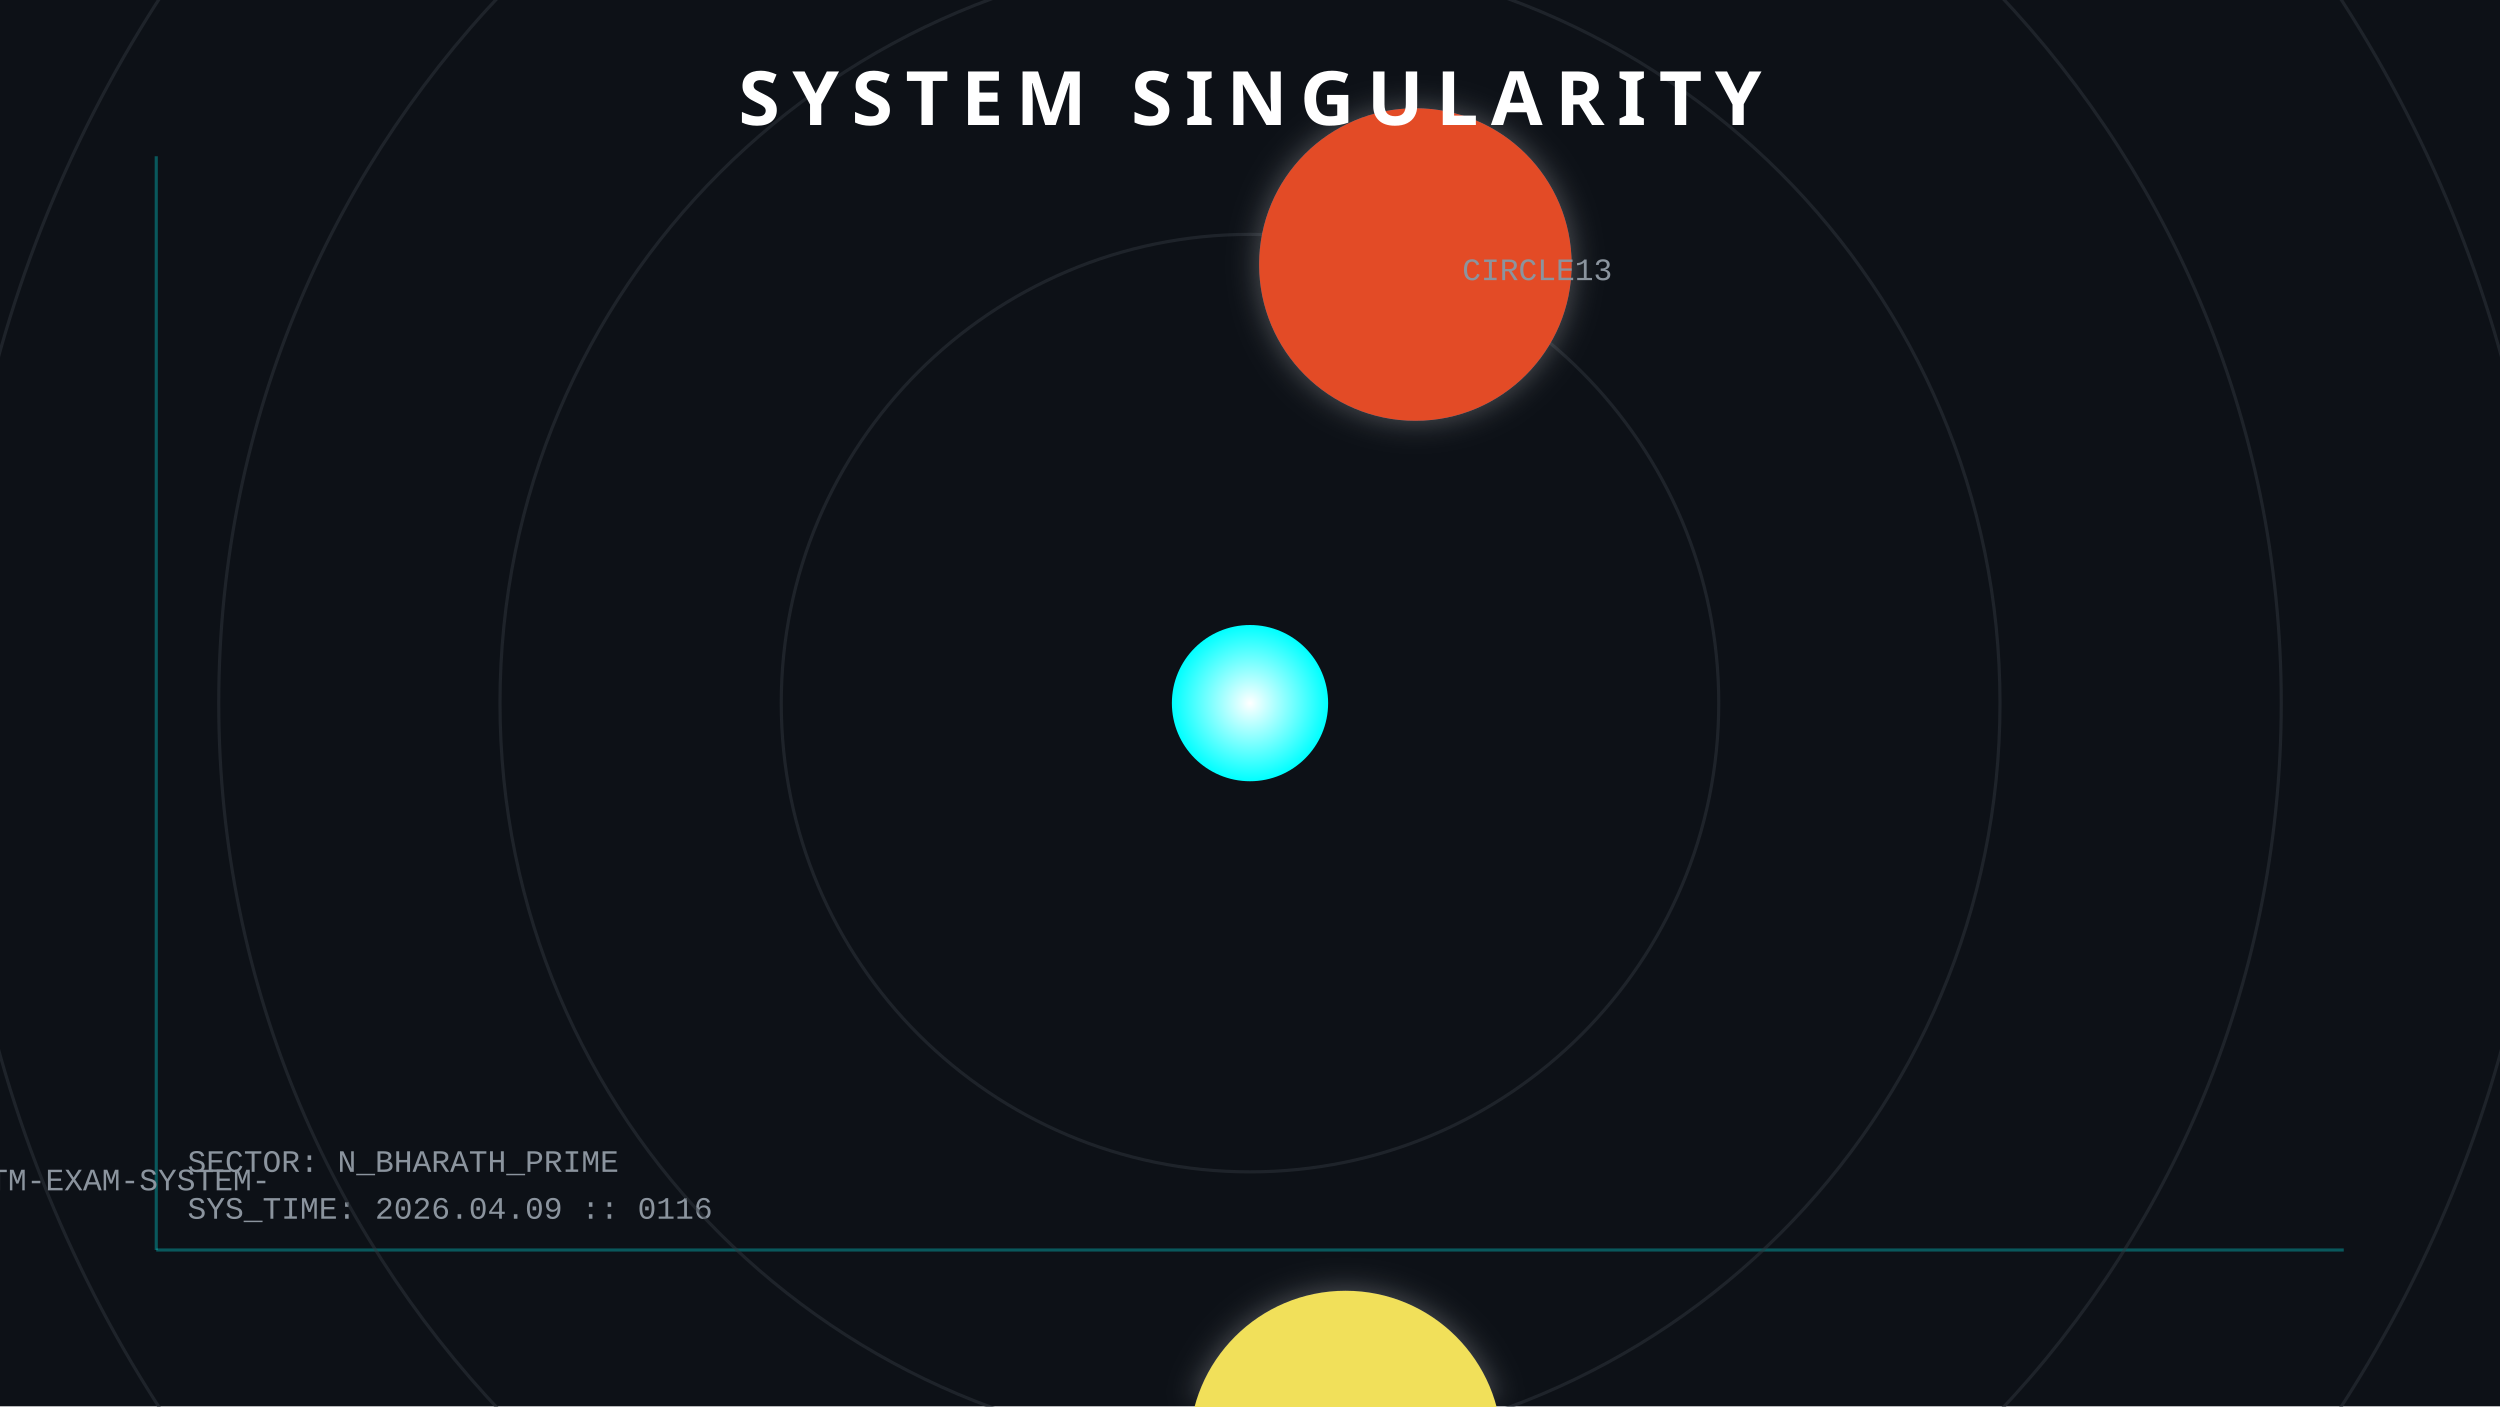
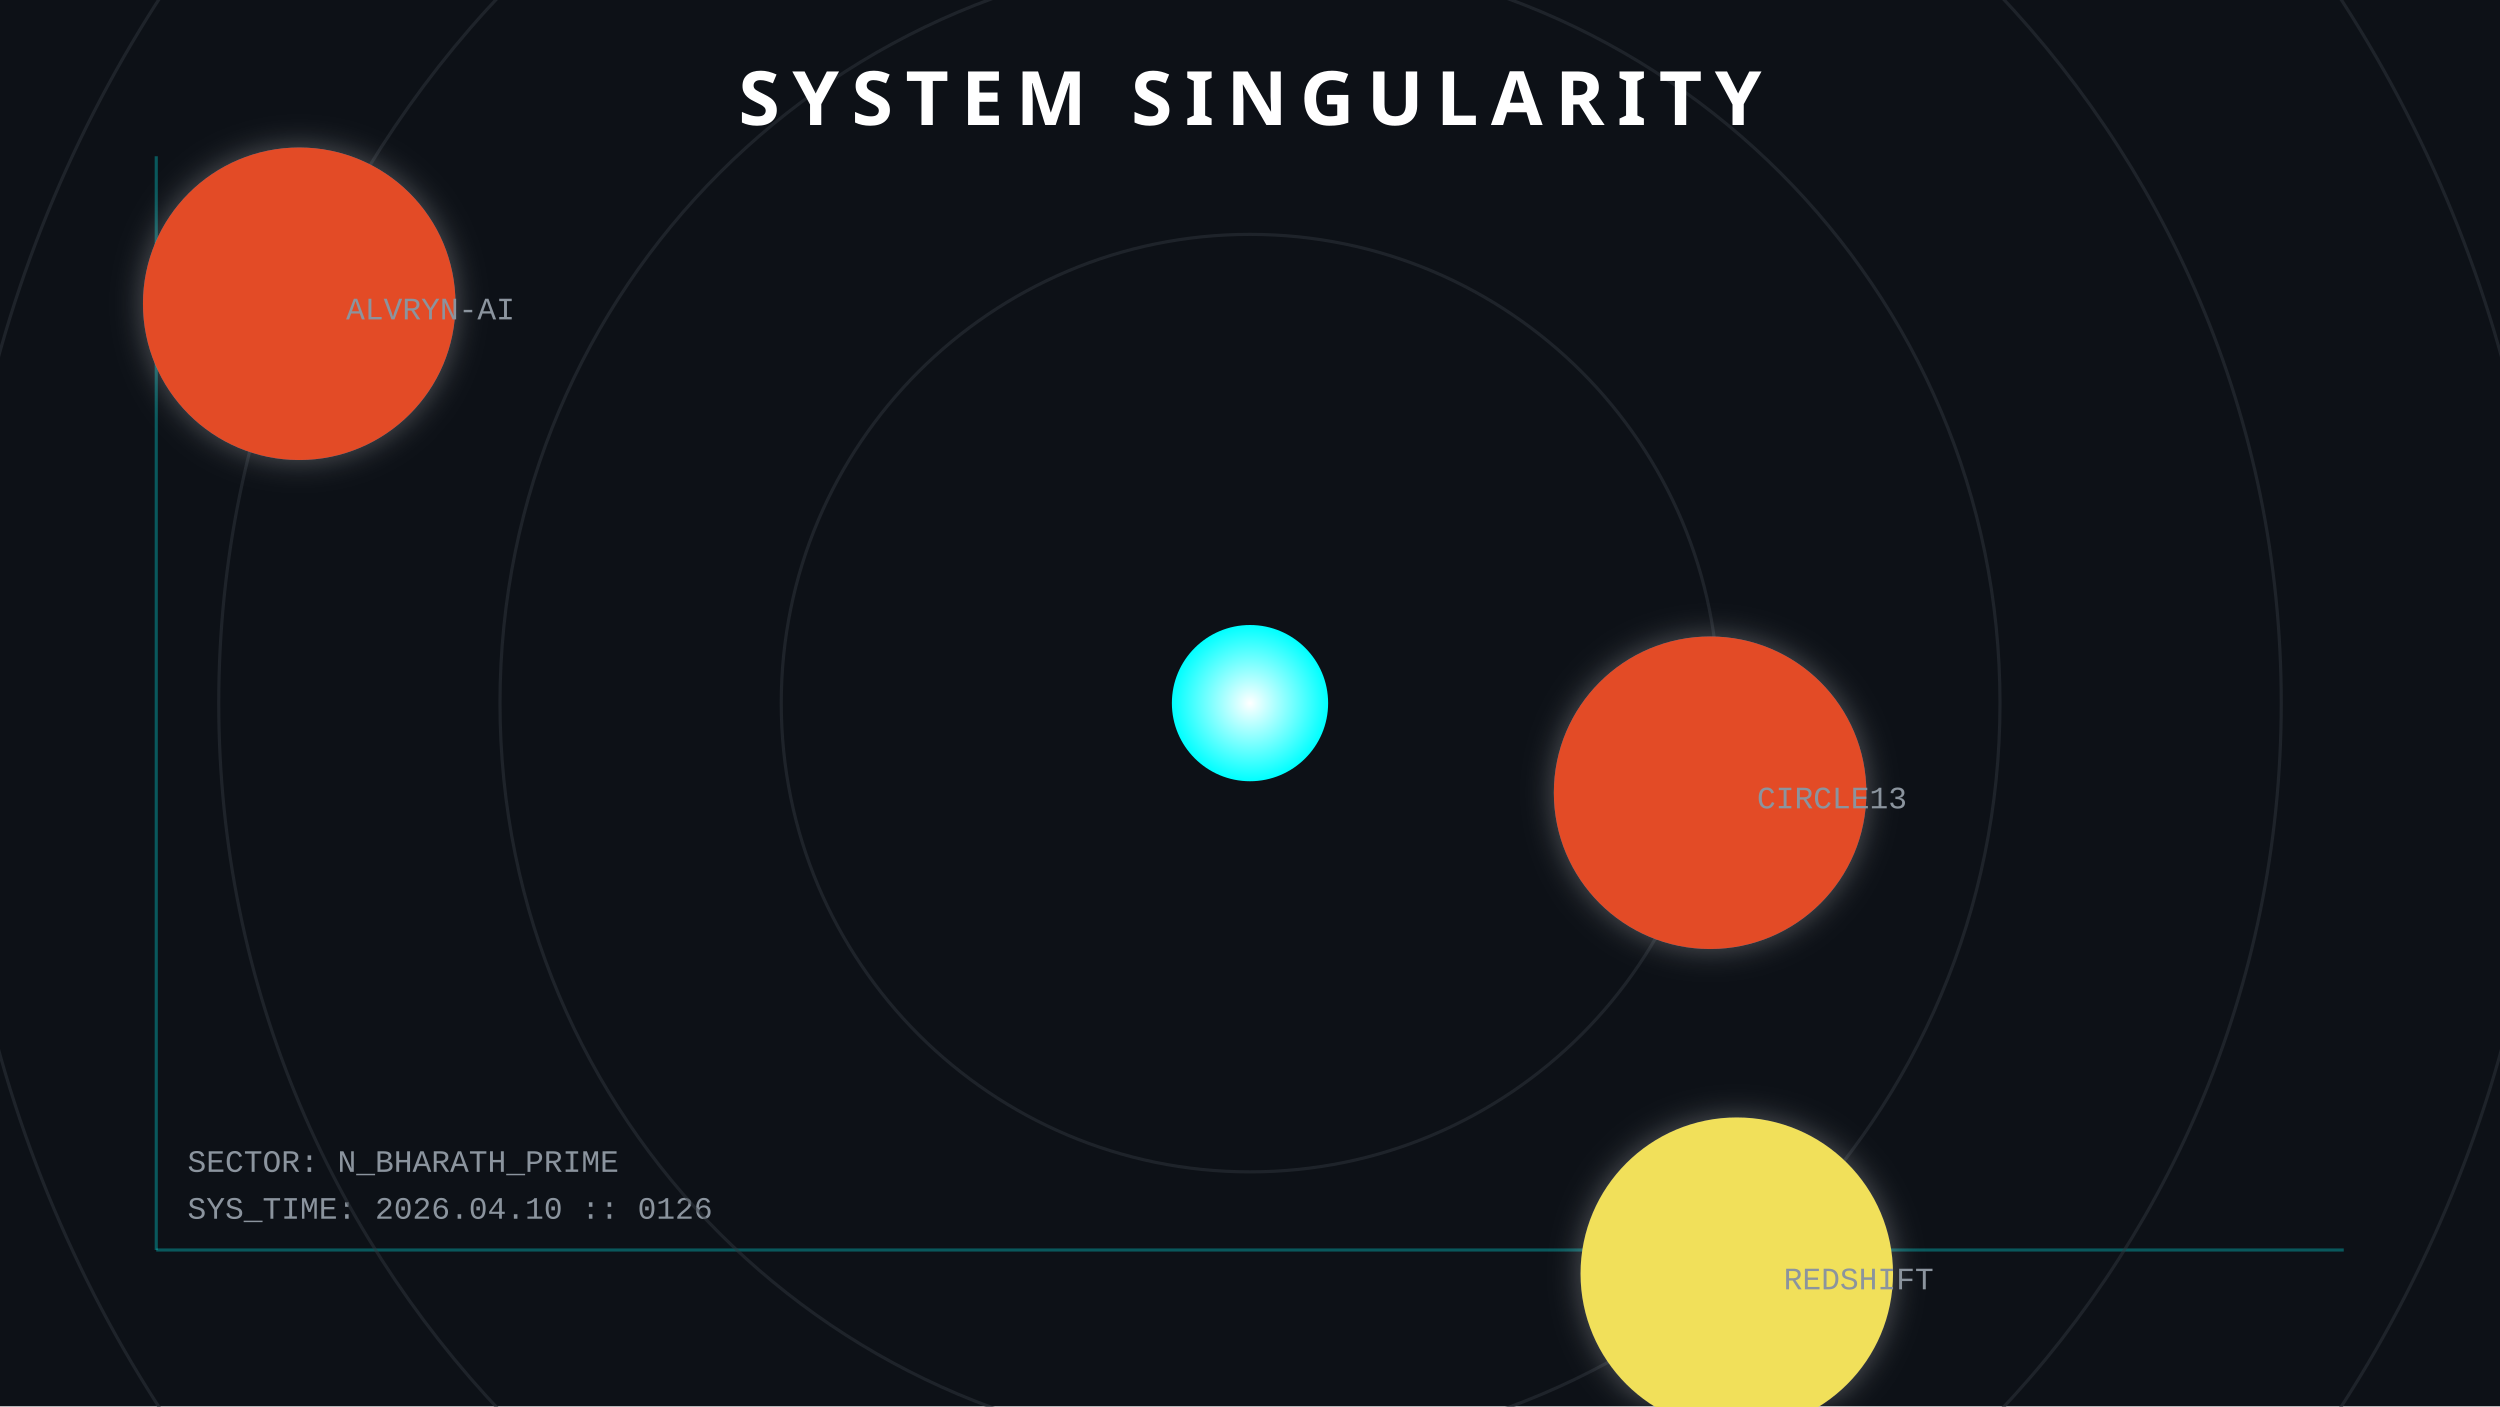
<svg xmlns="http://www.w3.org/2000/svg" width="800" height="450">
  <style>
        .orbit { fill: none; stroke: #30363d; stroke-width: 1; opacity: 0.5; }
        .planet { filter: drop-shadow(0 0 5px rgba(255,255,255,0.3)); }
        .text { font-family: 'Courier New', monospace; fill: #8b949e; font-size: 10px; }
        .title { font-family: sans-serif; fill: white; font-weight: bold; font-size: 24px; letter-spacing: 4px; }
        .hud-line { stroke: #00ffff; stroke-width: 1; opacity: 0.3; }
        
        /* ANIMATIONS */
        @keyframes pulse { 0% { r: 25; opacity: 0.8; } 50% { r: 30; opacity: 0.4; } 100% { r: 25; opacity: 0.8; } }
        .sun { animation: pulse 4s infinite; }
    </style>
  <rect width="100%" height="100%" fill="#0d1117" />
  <line x1="50" y1="50" x2="50" y2="400" class="hud-line" />
  <line x1="50" y1="400" x2="750" y2="400" class="hud-line" />
-   <text x="60" y="390" class="text">SYS_TIME: 2026.04.09 :: 0116</text>
+   <text x="60" y="390" class="text">SYS_TIME: 2026.04.10 :: 0126</text>
  <text x="60" y="375" class="text">SECTOR: N_BHARATH_PRIME</text>
  <circle cx="400" cy="225" r="25" fill="url(#grad1)" class="sun" />
  <defs>
    <radialGradient id="grad1" cx="50%" cy="50%" r="50%" fx="50%" fy="50%">
      <stop offset="0%" style="stop-color:white;stop-opacity:1" />
      <stop offset="100%" style="stop-color:#00ffff;stop-opacity:1" />
    </radialGradient>
  </defs>
  <circle cx="400" cy="225" r="150.0" class="orbit" />
-   <circle cx="452.923" cy="84.646" r="50" fill="#e34c26" class="planet" />
-   <text x="467.923" y="89.646" class="text" fill="white">CIRCLE13</text>
+   <circle cx="547.233" cy="253.677" r="50" fill="#e34c26" class="planet" />
+   <text x="562.233" y="258.677" class="text" fill="white">CIRCLE13</text>
  <circle cx="400" cy="225" r="240.0" class="orbit" />
-   <circle cx="430.583" cy="463.043" r="50" fill="#f1e05a" class="planet" />
-   <text x="445.583" y="468.043" class="text" fill="white">REDSHIFT</text>
+   <circle cx="555.77" cy="407.581" r="50" fill="#f1e05a" class="planet" />
+   <text x="570.77" y="412.581" class="text" fill="white">REDSHIFT</text>
  <circle cx="400" cy="225" r="330.0" class="orbit" />
-   <circle cx="529.811" cy="528.396" r="50" fill="#e34c26" class="planet" />
-   <text x="544.811" y="533.396" class="text" fill="white">ALVRYN-AI</text>
+   <circle cx="95.751" cy="97.202" r="50" fill="#e34c26" class="planet" />
+   <text x="110.751" y="102.202" class="text" fill="white">ALVRYN-AI</text>
  <circle cx="400" cy="225" r="415.422" class="orbit" />
-   <circle cx="219.756" cy="-149.283" r="46.948" fill="#f1e05a" class="planet" />
-   <text x="234.756" y="-144.283" class="text" fill="white">DRIFT-CIRCLE13</text>
+   <circle cx="333.156" cy="-185.009" r="46.948" fill="#f1e05a" class="planet" />
+   <text x="348.156" y="-180.009" class="text" fill="white">DRIFT-CIRCLE13</text>
  <circle cx="400" cy="225" r="461.81" class="orbit" />
-   <circle cx="-36.458" cy="375.905" r="20.925" fill="#2b7489" class="planet" />
-   <text x="-21.458" y="380.905" class="text" fill="white">DSATM-EXAM-SYSTEM-</text>
-   <circle cx="400" cy="225" r="504.865" class="orbit" />
-   <circle cx="630.58" cy="674.135" r="18.704" fill="#8b949e" class="planet" />
-   <text x="645.58" y="679.135" class="text" fill="white">NBHARATH1306</text>
-   <circle cx="400" cy="225" r="547.098" class="orbit" />
-   <circle cx="913.182" cy="414.633" r="18.155" fill="#e34c26" class="planet" />
-   <text x="928.182" y="419.633" class="text" fill="white">WEBSITE-EQUDATOR-TRADING-PLATFORM</text>
-   <circle cx="400" cy="225" r="577.93" class="orbit" />
-   <circle cx="-176.781" cy="261.425" r="10.555" fill="#8b949e" class="planet" />
-   <text x="-161.781" y="266.425" class="text" fill="white">FLASK</text>
-   <circle cx="400" cy="225" r="608.203" class="orbit" />
-   <circle cx="470.214" cy="829.137" r="10.182" fill="#8b949e" class="planet" />
-   <text x="485.214" y="834.137" class="text" fill="white">HCF-INTERNSHIP</text>
-   <circle cx="400" cy="225" r="637.072" class="orbit" />
-   <circle cx="1036.661" cy="202.092" r="9.246" fill="#8b949e" class="planet" />
+   <circle cx="30.635" cy="502.196" r="20.925" fill="#2b7489" class="planet" />
+   <text x="45.635" y="507.196" class="text" fill="white">DSATM-EXAM-SYSTEM-</text>
+   <circle cx="400" cy="225" r="504.867" class="orbit" />
+   <circle cx="735.179" cy="-152.552" r="18.705" fill="#8b949e" class="planet" />
+   <text x="750.179" y="-147.552" class="text" fill="white">NBHARATH1306</text>
+   <circle cx="400" cy="225" r="547.1" class="orbit" />
+   <circle cx="545.681" cy="-302.347" r="18.155" fill="#e34c26" class="planet" />
+   <text x="560.681" y="-297.347" class="text" fill="white">WEBSITE-EQUDATOR-TRADING-PLATFORM</text>
+   <circle cx="400" cy="225" r="577.932" class="orbit" />
+   <circle cx="839.238" cy="600.6" r="10.555" fill="#8b949e" class="planet" />
+   <text x="854.238" y="605.6" class="text" fill="white">FLASK</text>
+   <circle cx="400" cy="225" r="608.205" class="orbit" />
+   <circle cx="912.614" cy="552.323" r="10.182" fill="#8b949e" class="planet" />
+   <text x="927.614" y="557.323" class="text" fill="white">HCF-INTERNSHIP</text>
+   <circle cx="400" cy="225" r="637.074" class="orbit" />
+   <circle cx="182.908" cy="-373.944" r="9.246" fill="#8b949e" class="planet" />
  <text x="400" y="40" text-anchor="middle" class="title">SYSTEM SINGULARITY</text>
</svg>
